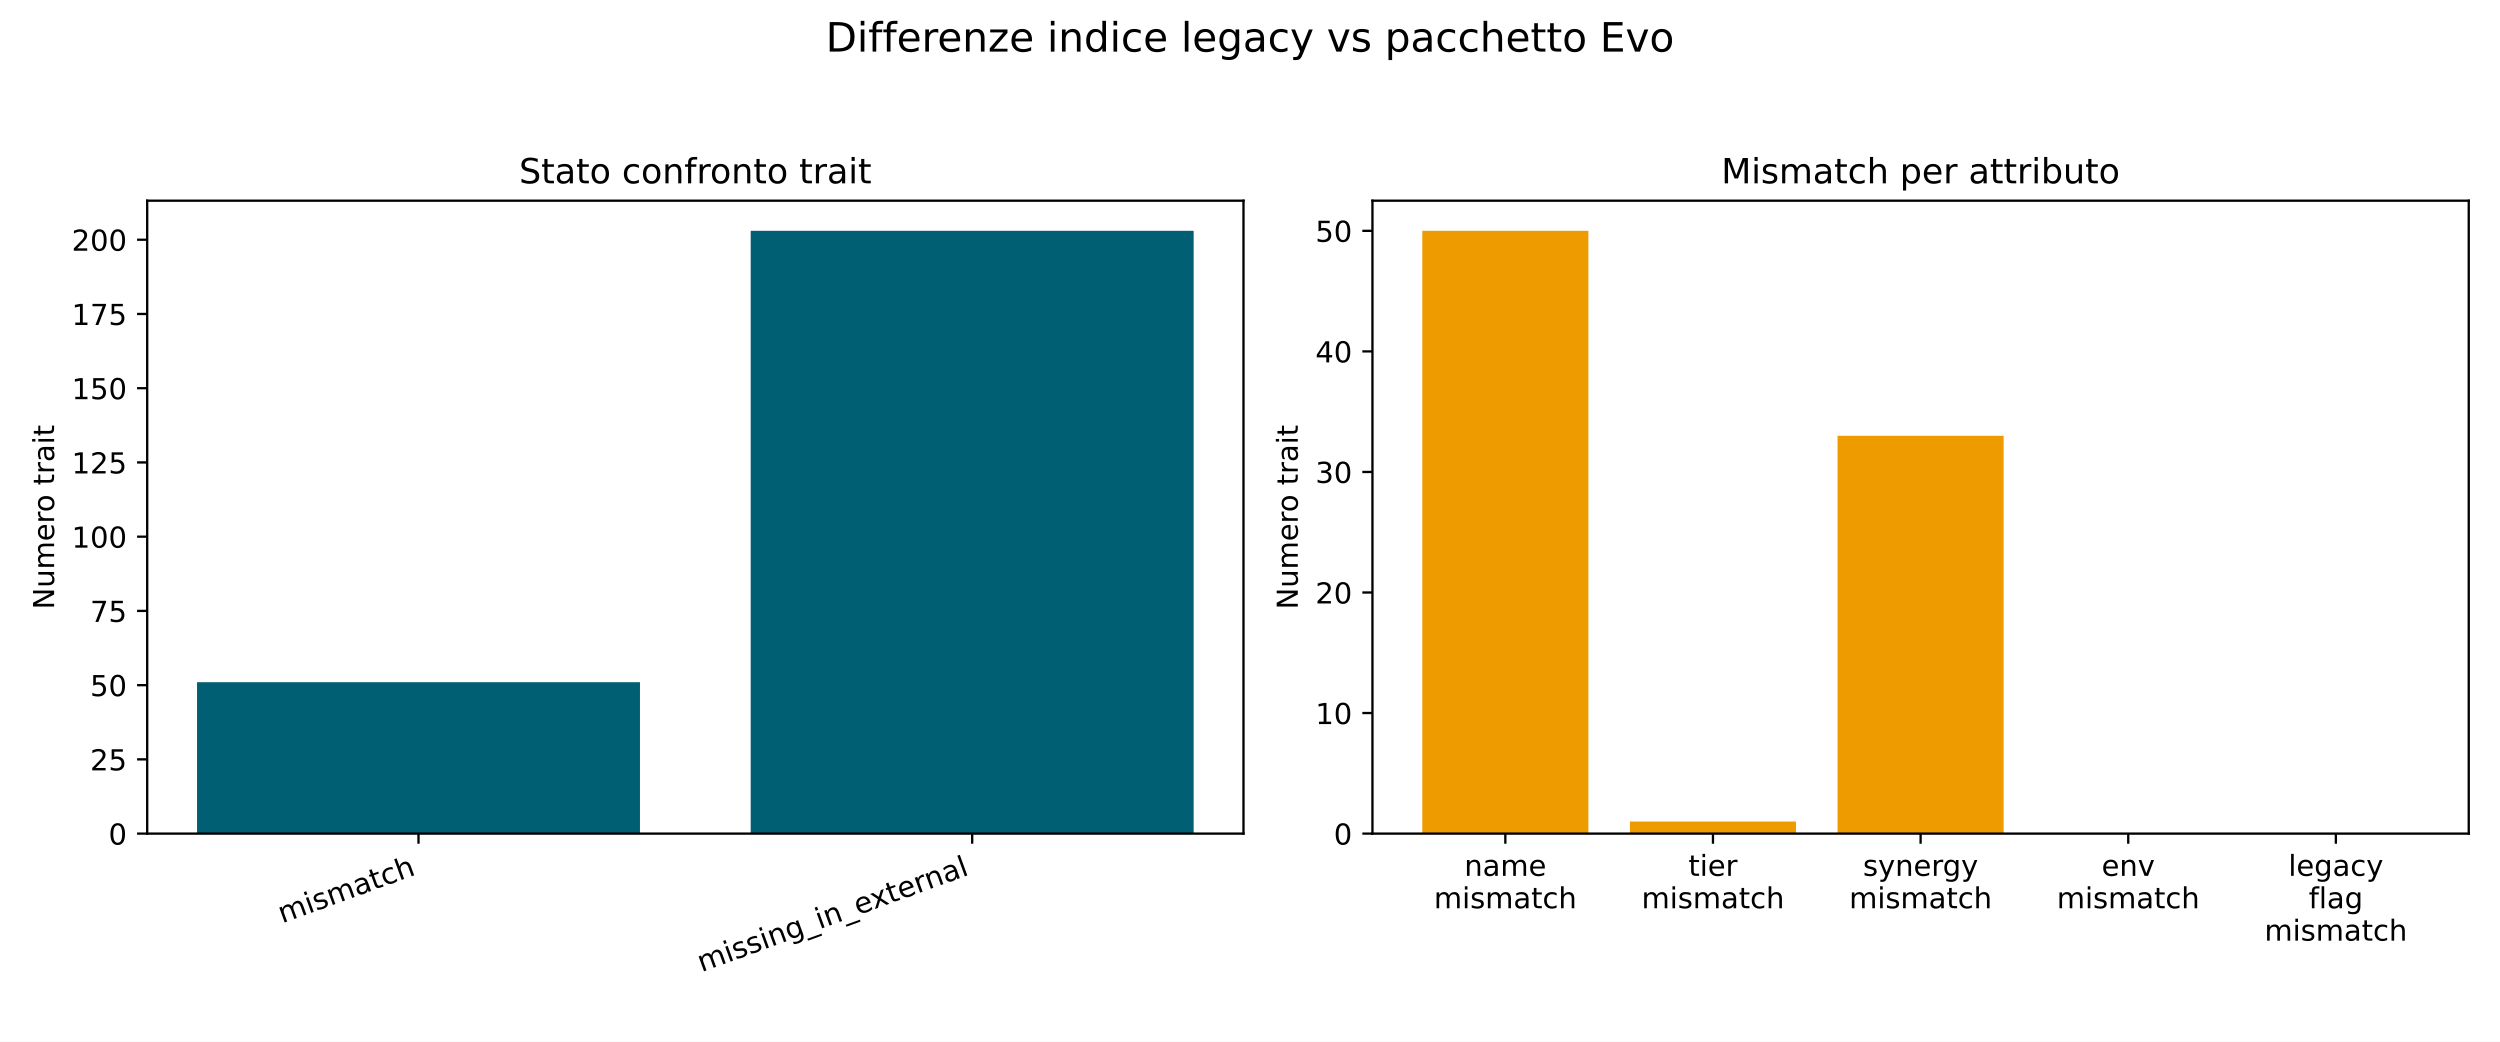
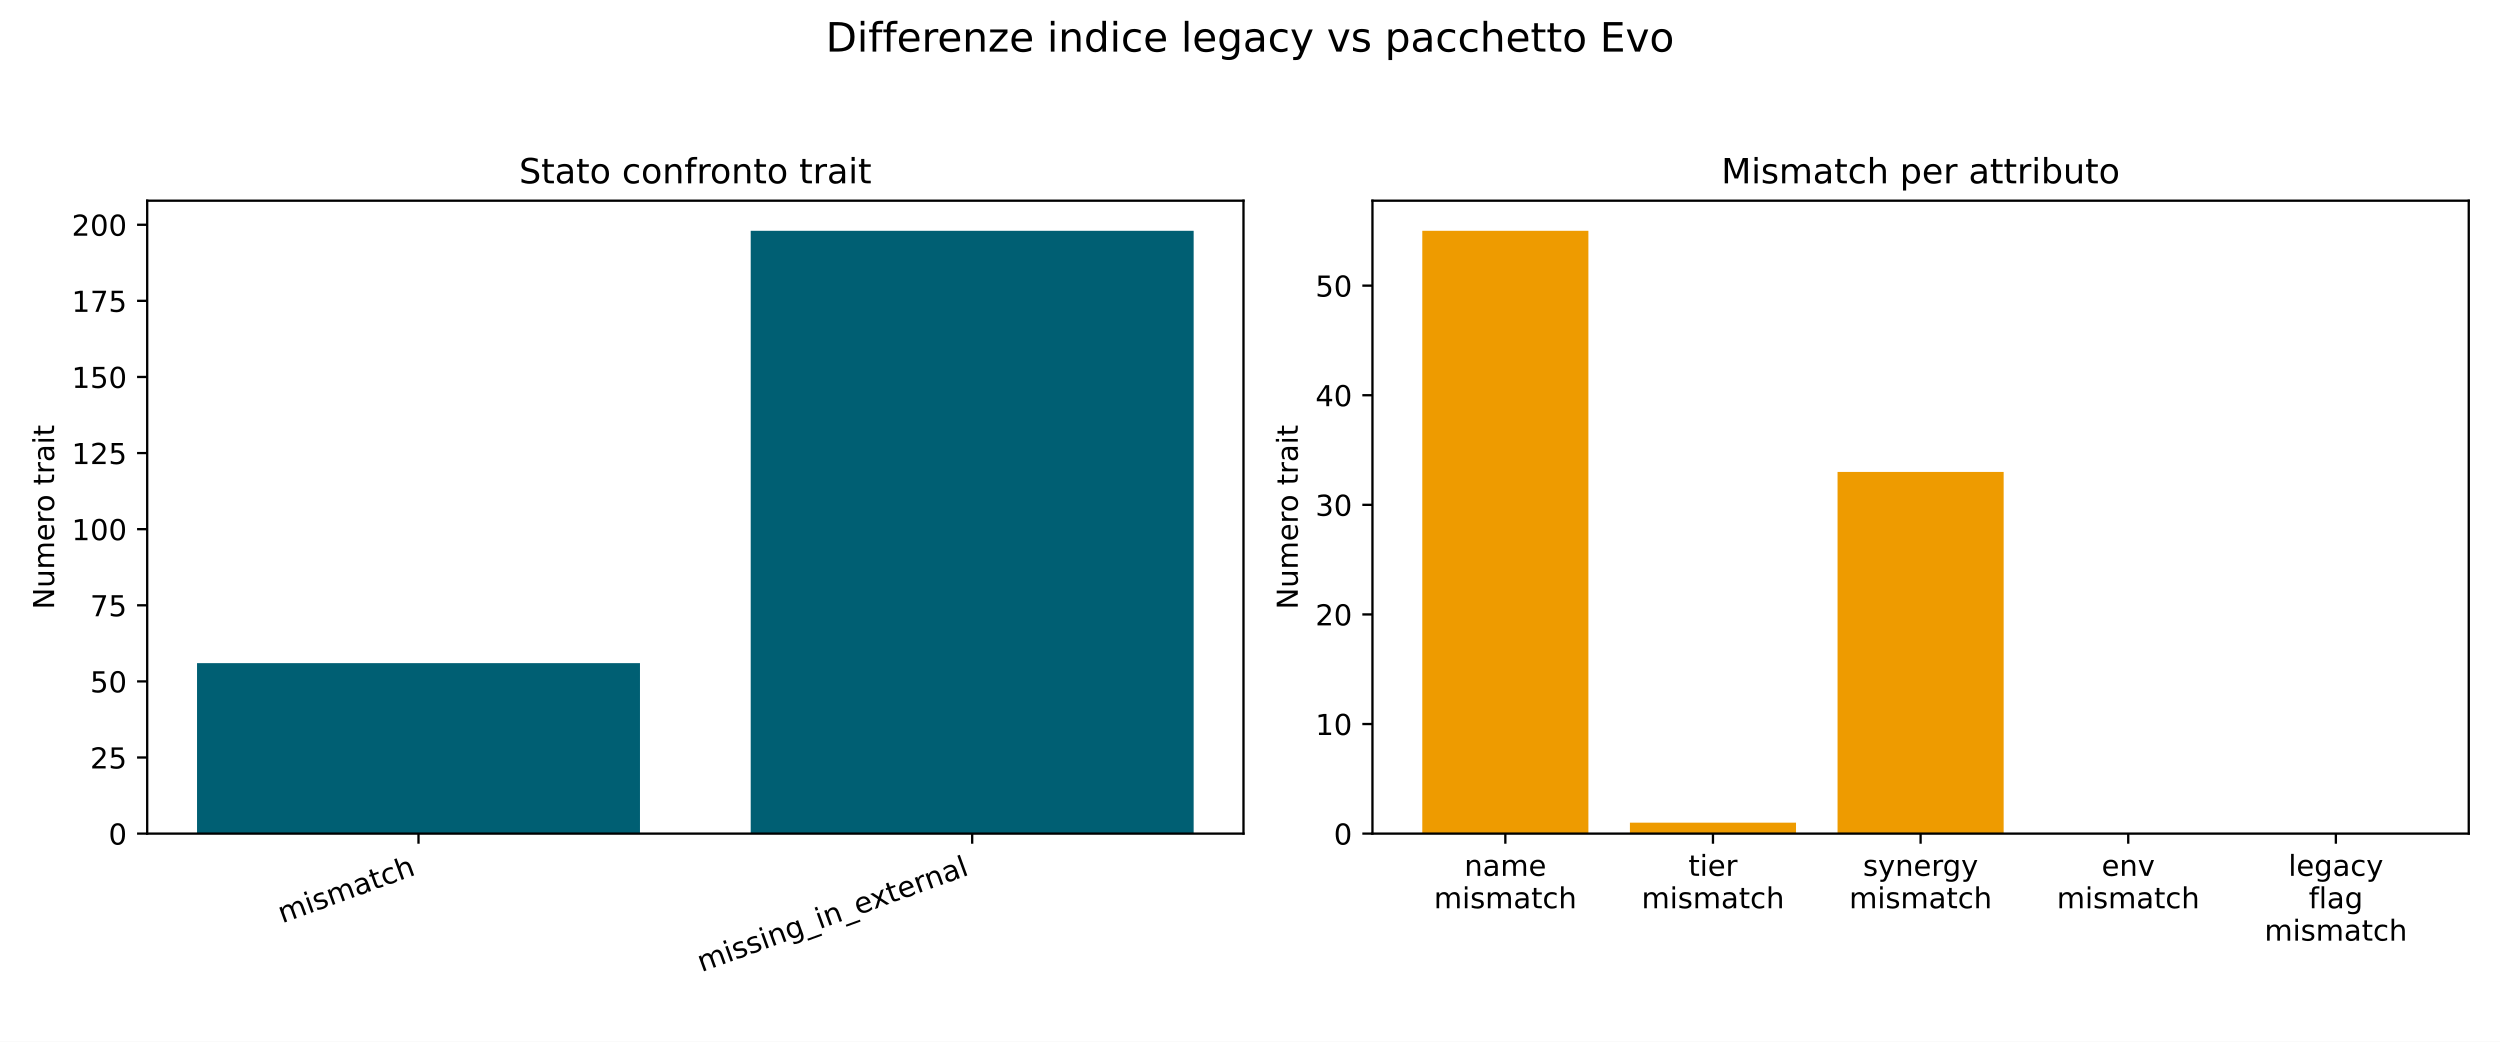
<svg xmlns="http://www.w3.org/2000/svg" xmlns:xlink="http://www.w3.org/1999/xlink" width="864pt" height="360pt" viewBox="0 0 864 360" version="1.1">
  <defs>
    <style type="text/css">*{stroke-linejoin: round; stroke-linecap: butt}</style>
  </defs>
  <g id="figure_1">
    <g id="patch_1">
      <path d="M 0 360  L 864 360  L 864 0  L 0 0  z " style="fill: #ffffff" />
    </g>
    <g id="axes_1">
      <g id="patch_2">
        <path d="M 50.87 288.096  L 429.75 288.096  L 429.75 69.36  L 50.87 69.36  z " style="fill: #ffffff" />
      </g>
      <g id="patch_3">
-         <path d="M 68.092 288.096  L 221.175 288.096  L 221.175 235.759  L 68.092 235.759  z " clip-path="url(#p32051607bc)" style="fill: #005f73" />
+         <path d="M 68.092 288.096  L 221.175 288.096  L 221.175 229.177  L 68.092 229.177  z " clip-path="url(#p7a84a5852a)" style="fill: #005f73" />
      </g>
      <g id="patch_4">
-         <path d="M 259.445 288.096  L 412.528 288.096  L 412.528 79.776  L 259.445 79.776  z " clip-path="url(#p32051607bc)" style="fill: #005f73" />
+         <path d="M 259.445 288.096  L 412.528 288.096  L 412.528 79.776  L 259.445 79.776  z " clip-path="url(#p7a84a5852a)" style="fill: #005f73" />
      </g>
      <g id="matplotlib.axis_1">
        <g id="xtick_1">
          <g id="line2d_1">
            <defs>
-               <path id="mfa29b2ce3c" d="M 0 0  L 0 3.5  " style="stroke: #000000; stroke-width: 0.8" />
+               <path id="m50d587bec3" d="M 0 0  L 0 3.5  " style="stroke: #000000; stroke-width: 0.8" />
            </defs>
            <g>
-               <use xlink:href="#mfa29b2ce3c" x="144.633" y="288.096" style="stroke: #000000; stroke-width: 0.8" />
+               <use xlink:href="#m50d587bec3" x="144.633" y="288.096" style="stroke: #000000; stroke-width: 0.8" />
            </g>
          </g>
          <g id="text_1">
            <g transform="translate(97.54517 319.1158) rotate(-20) scale(0.1 -0.1)">
              <defs>
                <path id="DejaVuSans-6d" d="M 3328 2828  Q 3544 3216 3844 3400  Q 4144 3584 4550 3584  Q 5097 3584 5394 3201  Q 5691 2819 5691 2113  L 5691 0  L 5113 0  L 5113 2094  Q 5113 2597 4934 2840  Q 4756 3084 4391 3084  Q 3944 3084 3684 2787  Q 3425 2491 3425 1978  L 3425 0  L 2847 0  L 2847 2094  Q 2847 2600 2669 2842  Q 2491 3084 2119 3084  Q 1678 3084 1418 2786  Q 1159 2488 1159 1978  L 1159 0  L 581 0  L 581 3500  L 1159 3500  L 1159 2956  Q 1356 3278 1631 3431  Q 1906 3584 2284 3584  Q 2666 3584 2933 3390  Q 3200 3197 3328 2828  z " transform="scale(0.015625)" />
                <path id="DejaVuSans-69" d="M 603 3500  L 1178 3500  L 1178 0  L 603 0  L 603 3500  z M 603 4863  L 1178 4863  L 1178 4134  L 603 4134  L 603 4863  z " transform="scale(0.015625)" />
                <path id="DejaVuSans-73" d="M 2834 3397  L 2834 2853  Q 2591 2978 2328 3040  Q 2066 3103 1784 3103  Q 1356 3103 1142 2972  Q 928 2841 928 2578  Q 928 2378 1081 2264  Q 1234 2150 1697 2047  L 1894 2003  Q 2506 1872 2764 1633  Q 3022 1394 3022 966  Q 3022 478 2636 193  Q 2250 -91 1575 -91  Q 1294 -91 989 -36  Q 684 19 347 128  L 347 722  Q 666 556 975 473  Q 1284 391 1588 391  Q 1994 391 2212 530  Q 2431 669 2431 922  Q 2431 1156 2273 1281  Q 2116 1406 1581 1522  L 1381 1569  Q 847 1681 609 1914  Q 372 2147 372 2553  Q 372 3047 722 3315  Q 1072 3584 1716 3584  Q 2034 3584 2315 3537  Q 2597 3491 2834 3397  z " transform="scale(0.015625)" />
                <path id="DejaVuSans-61" d="M 2194 1759  Q 1497 1759 1228 1600  Q 959 1441 959 1056  Q 959 750 1161 570  Q 1363 391 1709 391  Q 2188 391 2477 730  Q 2766 1069 2766 1631  L 2766 1759  L 2194 1759  z M 3341 1997  L 3341 0  L 2766 0  L 2766 531  Q 2569 213 2275 61  Q 1981 -91 1556 -91  Q 1019 -91 701 211  Q 384 513 384 1019  Q 384 1609 779 1909  Q 1175 2209 1959 2209  L 2766 2209  L 2766 2266  Q 2766 2663 2505 2880  Q 2244 3097 1772 3097  Q 1472 3097 1187 3025  Q 903 2953 641 2809  L 641 3341  Q 956 3463 1253 3523  Q 1550 3584 1831 3584  Q 2591 3584 2966 3190  Q 3341 2797 3341 1997  z " transform="scale(0.015625)" />
                <path id="DejaVuSans-74" d="M 1172 4494  L 1172 3500  L 2356 3500  L 2356 3053  L 1172 3053  L 1172 1153  Q 1172 725 1289 603  Q 1406 481 1766 481  L 2356 481  L 2356 0  L 1766 0  Q 1100 0 847 248  Q 594 497 594 1153  L 594 3053  L 172 3053  L 172 3500  L 594 3500  L 594 4494  L 1172 4494  z " transform="scale(0.015625)" />
                <path id="DejaVuSans-63" d="M 3122 3366  L 3122 2828  Q 2878 2963 2633 3030  Q 2388 3097 2138 3097  Q 1578 3097 1268 2742  Q 959 2388 959 1747  Q 959 1106 1268 751  Q 1578 397 2138 397  Q 2388 397 2633 464  Q 2878 531 3122 666  L 3122 134  Q 2881 22 2623 -34  Q 2366 -91 2075 -91  Q 1284 -91 818 406  Q 353 903 353 1747  Q 353 2603 823 3093  Q 1294 3584 2113 3584  Q 2378 3584 2631 3529  Q 2884 3475 3122 3366  z " transform="scale(0.015625)" />
                <path id="DejaVuSans-68" d="M 3513 2113  L 3513 0  L 2938 0  L 2938 2094  Q 2938 2591 2744 2837  Q 2550 3084 2163 3084  Q 1697 3084 1428 2787  Q 1159 2491 1159 1978  L 1159 0  L 581 0  L 581 4863  L 1159 4863  L 1159 2956  Q 1366 3272 1645 3428  Q 1925 3584 2291 3584  Q 2894 3584 3203 3211  Q 3513 2838 3513 2113  z " transform="scale(0.015625)" />
              </defs>
              <use xlink:href="#DejaVuSans-6d" />
              <use xlink:href="#DejaVuSans-69" transform="translate(97.41211 0)" />
              <use xlink:href="#DejaVuSans-73" transform="translate(125.1953 0)" />
              <use xlink:href="#DejaVuSans-6d" transform="translate(177.2949 0)" />
              <use xlink:href="#DejaVuSans-61" transform="translate(274.707 0)" />
              <use xlink:href="#DejaVuSans-74" transform="translate(335.9863 0)" />
              <use xlink:href="#DejaVuSans-63" transform="translate(375.1953 0)" />
              <use xlink:href="#DejaVuSans-68" transform="translate(430.1758 0)" />
            </g>
          </g>
        </g>
        <g id="xtick_2">
          <g id="line2d_2">
            <g>
-               <use xlink:href="#mfa29b2ce3c" x="335.987" y="288.096" style="stroke: #000000; stroke-width: 0.8" />
+               <use xlink:href="#m50d587bec3" x="335.987" y="288.096" style="stroke: #000000; stroke-width: 0.8" />
            </g>
          </g>
          <g id="text_2">
            <g transform="translate(242.4635 335.9822) rotate(-20) scale(0.1 -0.1)">
              <defs>
                <path id="DejaVuSans-6e" d="M 3513 2113  L 3513 0  L 2938 0  L 2938 2094  Q 2938 2591 2744 2837  Q 2550 3084 2163 3084  Q 1697 3084 1428 2787  Q 1159 2491 1159 1978  L 1159 0  L 581 0  L 581 3500  L 1159 3500  L 1159 2956  Q 1366 3272 1645 3428  Q 1925 3584 2291 3584  Q 2894 3584 3203 3211  Q 3513 2838 3513 2113  z " transform="scale(0.015625)" />
                <path id="DejaVuSans-67" d="M 2906 1791  Q 2906 2416 2648 2759  Q 2391 3103 1925 3103  Q 1463 3103 1205 2759  Q 947 2416 947 1791  Q 947 1169 1205 825  Q 1463 481 1925 481  Q 2391 481 2648 825  Q 2906 1169 2906 1791  z M 3481 434  Q 3481 -459 3084 -895  Q 2688 -1331 1869 -1331  Q 1566 -1331 1297 -1286  Q 1028 -1241 775 -1147  L 775 -588  Q 1028 -725 1275 -790  Q 1522 -856 1778 -856  Q 2344 -856 2625 -561  Q 2906 -266 2906 331  L 2906 616  Q 2728 306 2450 153  Q 2172 0 1784 0  Q 1141 0 747 490  Q 353 981 353 1791  Q 353 2603 747 3093  Q 1141 3584 1784 3584  Q 2172 3584 2450 3431  Q 2728 3278 2906 2969  L 2906 3500  L 3481 3500  L 3481 434  z " transform="scale(0.015625)" />
                <path id="DejaVuSans-5f" d="M 3263 -1063  L 3263 -1509  L -63 -1509  L -63 -1063  L 3263 -1063  z " transform="scale(0.015625)" />
                <path id="DejaVuSans-65" d="M 3597 1894  L 3597 1613  L 953 1613  Q 991 1019 1311 708  Q 1631 397 2203 397  Q 2534 397 2845 478  Q 3156 559 3463 722  L 3463 178  Q 3153 47 2828 -22  Q 2503 -91 2169 -91  Q 1331 -91 842 396  Q 353 884 353 1716  Q 353 2575 817 3079  Q 1281 3584 2069 3584  Q 2775 3584 3186 3129  Q 3597 2675 3597 1894  z M 3022 2063  Q 3016 2534 2758 2815  Q 2500 3097 2075 3097  Q 1594 3097 1305 2825  Q 1016 2553 972 2059  L 3022 2063  z " transform="scale(0.015625)" />
                <path id="DejaVuSans-78" d="M 3513 3500  L 2247 1797  L 3578 0  L 2900 0  L 1881 1375  L 863 0  L 184 0  L 1544 1831  L 300 3500  L 978 3500  L 1906 2253  L 2834 3500  L 3513 3500  z " transform="scale(0.015625)" />
                <path id="DejaVuSans-72" d="M 2631 2963  Q 2534 3019 2420 3045  Q 2306 3072 2169 3072  Q 1681 3072 1420 2755  Q 1159 2438 1159 1844  L 1159 0  L 581 0  L 581 3500  L 1159 3500  L 1159 2956  Q 1341 3275 1631 3429  Q 1922 3584 2338 3584  Q 2397 3584 2469 3576  Q 2541 3569 2628 3553  L 2631 2963  z " transform="scale(0.015625)" />
                <path id="DejaVuSans-6c" d="M 603 4863  L 1178 4863  L 1178 0  L 603 0  L 603 4863  z " transform="scale(0.015625)" />
              </defs>
              <use xlink:href="#DejaVuSans-6d" />
              <use xlink:href="#DejaVuSans-69" transform="translate(97.41211 0)" />
              <use xlink:href="#DejaVuSans-73" transform="translate(125.1953 0)" />
              <use xlink:href="#DejaVuSans-73" transform="translate(177.2949 0)" />
              <use xlink:href="#DejaVuSans-69" transform="translate(229.3945 0)" />
              <use xlink:href="#DejaVuSans-6e" transform="translate(257.1777 0)" />
              <use xlink:href="#DejaVuSans-67" transform="translate(320.5566 0)" />
              <use xlink:href="#DejaVuSans-5f" transform="translate(384.0332 0)" />
              <use xlink:href="#DejaVuSans-69" transform="translate(434.0332 0)" />
              <use xlink:href="#DejaVuSans-6e" transform="translate(461.8164 0)" />
              <use xlink:href="#DejaVuSans-5f" transform="translate(525.1953 0)" />
              <use xlink:href="#DejaVuSans-65" transform="translate(575.1953 0)" />
              <use xlink:href="#DejaVuSans-78" transform="translate(634.9688 0)" />
              <use xlink:href="#DejaVuSans-74" transform="translate(694.1484 0)" />
              <use xlink:href="#DejaVuSans-65" transform="translate(733.3574 0)" />
              <use xlink:href="#DejaVuSans-72" transform="translate(794.8809 0)" />
              <use xlink:href="#DejaVuSans-6e" transform="translate(834.2441 0)" />
              <use xlink:href="#DejaVuSans-61" transform="translate(897.623 0)" />
              <use xlink:href="#DejaVuSans-6c" transform="translate(958.9023 0)" />
            </g>
          </g>
        </g>
      </g>
      <g id="matplotlib.axis_2">
        <g id="ytick_1">
          <g id="line2d_3">
            <defs>
-               <path id="mbcb19d5927" d="M 0 0  L -3.5 0  " style="stroke: #000000; stroke-width: 0.8" />
+               <path id="m3024305335" d="M 0 0  L -3.5 0  " style="stroke: #000000; stroke-width: 0.8" />
            </defs>
            <g>
-               <use xlink:href="#mbcb19d5927" x="50.87" y="288.096" style="stroke: #000000; stroke-width: 0.8" />
+               <use xlink:href="#m3024305335" x="50.87" y="288.096" style="stroke: #000000; stroke-width: 0.8" />
            </g>
          </g>
          <g id="text_3">
            <g transform="translate(37.5075 291.8951) scale(0.1 -0.1)">
              <defs>
                <path id="DejaVuSans-30" d="M 2034 4250  Q 1547 4250 1301 3770  Q 1056 3291 1056 2328  Q 1056 1369 1301 889  Q 1547 409 2034 409  Q 2525 409 2770 889  Q 3016 1369 3016 2328  Q 3016 3291 2770 3770  Q 2525 4250 2034 4250  z M 2034 4750  Q 2819 4750 3233 4129  Q 3647 3509 3647 2328  Q 3647 1150 3233 529  Q 2819 -91 2034 -91  Q 1250 -91 836 529  Q 422 1150 422 2328  Q 422 3509 836 4129  Q 1250 4750 2034 4750  z " transform="scale(0.015625)" />
              </defs>
              <use xlink:href="#DejaVuSans-30" />
            </g>
          </g>
        </g>
        <g id="ytick_2">
          <g id="line2d_4">
            <g>
-               <use xlink:href="#mbcb19d5927" x="50.87" y="262.441" style="stroke: #000000; stroke-width: 0.8" />
+               <use xlink:href="#m3024305335" x="50.87" y="261.793" style="stroke: #000000; stroke-width: 0.8" />
            </g>
          </g>
          <g id="text_4">
-             <g transform="translate(31.145 266.2399) scale(0.1 -0.1)">
+             <g transform="translate(31.145 265.5921) scale(0.1 -0.1)">
              <defs>
                <path id="DejaVuSans-32" d="M 1228 531  L 3431 531  L 3431 0  L 469 0  L 469 531  Q 828 903 1448 1529  Q 2069 2156 2228 2338  Q 2531 2678 2651 2914  Q 2772 3150 2772 3378  Q 2772 3750 2511 3984  Q 2250 4219 1831 4219  Q 1534 4219 1204 4116  Q 875 4013 500 3803  L 500 4441  Q 881 4594 1212 4672  Q 1544 4750 1819 4750  Q 2544 4750 2975 4387  Q 3406 4025 3406 3419  Q 3406 3131 3298 2873  Q 3191 2616 2906 2266  Q 2828 2175 2409 1742  Q 1991 1309 1228 531  z " transform="scale(0.015625)" />
                <path id="DejaVuSans-35" d="M 691 4666  L 3169 4666  L 3169 4134  L 1269 4134  L 1269 2991  Q 1406 3038 1543 3061  Q 1681 3084 1819 3084  Q 2600 3084 3056 2656  Q 3513 2228 3513 1497  Q 3513 744 3044 326  Q 2575 -91 1722 -91  Q 1428 -91 1123 -41  Q 819 9 494 109  L 494 744  Q 775 591 1075 516  Q 1375 441 1709 441  Q 2250 441 2565 725  Q 2881 1009 2881 1497  Q 2881 1984 2565 2268  Q 2250 2553 1709 2553  Q 1456 2553 1204 2497  Q 953 2441 691 2322  L 691 4666  z " transform="scale(0.015625)" />
              </defs>
              <use xlink:href="#DejaVuSans-32" />
              <use xlink:href="#DejaVuSans-35" transform="translate(63.62305 0)" />
            </g>
          </g>
        </g>
        <g id="ytick_3">
          <g id="line2d_5">
            <g>
-               <use xlink:href="#mbcb19d5927" x="50.87" y="236.786" style="stroke: #000000; stroke-width: 0.8" />
+               <use xlink:href="#m3024305335" x="50.87" y="235.49" style="stroke: #000000; stroke-width: 0.8" />
            </g>
          </g>
          <g id="text_5">
-             <g transform="translate(31.145 240.5848) scale(0.1 -0.1)">
+             <g transform="translate(31.145 239.2891) scale(0.1 -0.1)">
              <use xlink:href="#DejaVuSans-35" />
              <use xlink:href="#DejaVuSans-30" transform="translate(63.62305 0)" />
            </g>
          </g>
        </g>
        <g id="ytick_4">
          <g id="line2d_6">
            <g>
-               <use xlink:href="#mbcb19d5927" x="50.87" y="211.13" style="stroke: #000000; stroke-width: 0.8" />
+               <use xlink:href="#m3024305335" x="50.87" y="209.187" style="stroke: #000000; stroke-width: 0.8" />
            </g>
          </g>
          <g id="text_6">
-             <g transform="translate(31.145 214.9296) scale(0.1 -0.1)">
+             <g transform="translate(31.145 212.9861) scale(0.1 -0.1)">
              <defs>
                <path id="DejaVuSans-37" d="M 525 4666  L 3525 4666  L 3525 4397  L 1831 0  L 1172 0  L 2766 4134  L 525 4134  L 525 4666  z " transform="scale(0.015625)" />
              </defs>
              <use xlink:href="#DejaVuSans-37" />
              <use xlink:href="#DejaVuSans-35" transform="translate(63.62305 0)" />
            </g>
          </g>
        </g>
        <g id="ytick_5">
          <g id="line2d_7">
            <g>
-               <use xlink:href="#mbcb19d5927" x="50.87" y="185.475" style="stroke: #000000; stroke-width: 0.8" />
+               <use xlink:href="#m3024305335" x="50.87" y="182.884" style="stroke: #000000; stroke-width: 0.8" />
            </g>
          </g>
          <g id="text_7">
-             <g transform="translate(24.7825 189.2745) scale(0.1 -0.1)">
+             <g transform="translate(24.7825 186.683) scale(0.1 -0.1)">
              <defs>
                <path id="DejaVuSans-31" d="M 794 531  L 1825 531  L 1825 4091  L 703 3866  L 703 4441  L 1819 4666  L 2450 4666  L 2450 531  L 3481 531  L 3481 0  L 794 0  L 794 531  z " transform="scale(0.015625)" />
              </defs>
              <use xlink:href="#DejaVuSans-31" />
              <use xlink:href="#DejaVuSans-30" transform="translate(63.62305 0)" />
              <use xlink:href="#DejaVuSans-30" transform="translate(127.2461 0)" />
            </g>
          </g>
        </g>
        <g id="ytick_6">
          <g id="line2d_8">
            <g>
-               <use xlink:href="#mbcb19d5927" x="50.87" y="159.82" style="stroke: #000000; stroke-width: 0.8" />
+               <use xlink:href="#m3024305335" x="50.87" y="156.581" style="stroke: #000000; stroke-width: 0.8" />
            </g>
          </g>
          <g id="text_8">
-             <g transform="translate(24.7825 163.6193) scale(0.1 -0.1)">
+             <g transform="translate(24.7825 160.38) scale(0.1 -0.1)">
              <use xlink:href="#DejaVuSans-31" />
              <use xlink:href="#DejaVuSans-32" transform="translate(63.62305 0)" />
              <use xlink:href="#DejaVuSans-35" transform="translate(127.2461 0)" />
            </g>
          </g>
        </g>
        <g id="ytick_7">
          <g id="line2d_9">
            <g>
-               <use xlink:href="#mbcb19d5927" x="50.87" y="134.165" style="stroke: #000000; stroke-width: 0.8" />
+               <use xlink:href="#m3024305335" x="50.87" y="130.278" style="stroke: #000000; stroke-width: 0.8" />
            </g>
          </g>
          <g id="text_9">
-             <g transform="translate(24.7825 137.9642) scale(0.1 -0.1)">
+             <g transform="translate(24.7825 134.077) scale(0.1 -0.1)">
              <use xlink:href="#DejaVuSans-31" />
              <use xlink:href="#DejaVuSans-35" transform="translate(63.62305 0)" />
              <use xlink:href="#DejaVuSans-30" transform="translate(127.2461 0)" />
            </g>
          </g>
        </g>
        <g id="ytick_8">
          <g id="line2d_10">
            <g>
-               <use xlink:href="#mbcb19d5927" x="50.87" y="108.51" style="stroke: #000000; stroke-width: 0.8" />
+               <use xlink:href="#m3024305335" x="50.87" y="103.975" style="stroke: #000000; stroke-width: 0.8" />
            </g>
          </g>
          <g id="text_10">
-             <g transform="translate(24.7825 112.309) scale(0.1 -0.1)">
+             <g transform="translate(24.7825 107.774) scale(0.1 -0.1)">
              <use xlink:href="#DejaVuSans-31" />
              <use xlink:href="#DejaVuSans-37" transform="translate(63.62305 0)" />
              <use xlink:href="#DejaVuSans-35" transform="translate(127.2461 0)" />
            </g>
          </g>
        </g>
        <g id="ytick_9">
          <g id="line2d_11">
            <g>
-               <use xlink:href="#mbcb19d5927" x="50.87" y="82.855" style="stroke: #000000; stroke-width: 0.8" />
+               <use xlink:href="#m3024305335" x="50.87" y="77.672" style="stroke: #000000; stroke-width: 0.8" />
            </g>
          </g>
          <g id="text_11">
-             <g transform="translate(24.7825 86.65383) scale(0.1 -0.1)">
+             <g transform="translate(24.7825 81.47097) scale(0.1 -0.1)">
              <use xlink:href="#DejaVuSans-32" />
              <use xlink:href="#DejaVuSans-30" transform="translate(63.62305 0)" />
              <use xlink:href="#DejaVuSans-30" transform="translate(127.2461 0)" />
            </g>
          </g>
        </g>
        <g id="text_12">
          <g transform="translate(18.70281 210.6045) rotate(-90) scale(0.1 -0.1)">
            <defs>
              <path id="DejaVuSans-4e" d="M 628 4666  L 1478 4666  L 3547 763  L 3547 4666  L 4159 4666  L 4159 0  L 3309 0  L 1241 3903  L 1241 0  L 628 0  L 628 4666  z " transform="scale(0.015625)" />
              <path id="DejaVuSans-75" d="M 544 1381  L 544 3500  L 1119 3500  L 1119 1403  Q 1119 906 1312 657  Q 1506 409 1894 409  Q 2359 409 2629 706  Q 2900 1003 2900 1516  L 2900 3500  L 3475 3500  L 3475 0  L 2900 0  L 2900 538  Q 2691 219 2414 64  Q 2138 -91 1772 -91  Q 1169 -91 856 284  Q 544 659 544 1381  z M 1991 3584  L 1991 3584  z " transform="scale(0.015625)" />
              <path id="DejaVuSans-6f" d="M 1959 3097  Q 1497 3097 1228 2736  Q 959 2375 959 1747  Q 959 1119 1226 758  Q 1494 397 1959 397  Q 2419 397 2687 759  Q 2956 1122 2956 1747  Q 2956 2369 2687 2733  Q 2419 3097 1959 3097  z M 1959 3584  Q 2709 3584 3137 3096  Q 3566 2609 3566 1747  Q 3566 888 3137 398  Q 2709 -91 1959 -91  Q 1206 -91 779 398  Q 353 888 353 1747  Q 353 2609 779 3096  Q 1206 3584 1959 3584  z " transform="scale(0.015625)" />
              <path id="DejaVuSans-20" transform="scale(0.015625)" />
            </defs>
            <use xlink:href="#DejaVuSans-4e" />
            <use xlink:href="#DejaVuSans-75" transform="translate(74.80469 0)" />
            <use xlink:href="#DejaVuSans-6d" transform="translate(138.1836 0)" />
            <use xlink:href="#DejaVuSans-65" transform="translate(235.5957 0)" />
            <use xlink:href="#DejaVuSans-72" transform="translate(297.1191 0)" />
            <use xlink:href="#DejaVuSans-6f" transform="translate(335.9824 0)" />
            <use xlink:href="#DejaVuSans-20" transform="translate(397.1641 0)" />
            <use xlink:href="#DejaVuSans-74" transform="translate(428.9512 0)" />
            <use xlink:href="#DejaVuSans-72" transform="translate(468.1602 0)" />
            <use xlink:href="#DejaVuSans-61" transform="translate(509.2734 0)" />
            <use xlink:href="#DejaVuSans-69" transform="translate(570.5527 0)" />
            <use xlink:href="#DejaVuSans-74" transform="translate(598.3359 0)" />
          </g>
        </g>
      </g>
      <g id="patch_5">
        <path d="M 50.87 288.096  L 50.87 69.36  " style="fill: none; stroke: #000000; stroke-width: 0.8; stroke-linejoin: miter; stroke-linecap: square" />
      </g>
      <g id="patch_6">
        <path d="M 429.75 288.096  L 429.75 69.36  " style="fill: none; stroke: #000000; stroke-width: 0.8; stroke-linejoin: miter; stroke-linecap: square" />
      </g>
      <g id="patch_7">
        <path d="M 50.87 288.096  L 429.75 288.096  " style="fill: none; stroke: #000000; stroke-width: 0.8; stroke-linejoin: miter; stroke-linecap: square" />
      </g>
      <g id="patch_8">
        <path d="M 50.87 69.36  L 429.75 69.36  " style="fill: none; stroke: #000000; stroke-width: 0.8; stroke-linejoin: miter; stroke-linecap: square" />
      </g>
      <g id="text_13">
        <g transform="translate(179.4062 63.36) scale(0.12 -0.12)">
          <defs>
            <path id="DejaVuSans-53" d="M 3425 4513  L 3425 3897  Q 3066 4069 2747 4153  Q 2428 4238 2131 4238  Q 1616 4238 1336 4038  Q 1056 3838 1056 3469  Q 1056 3159 1242 3001  Q 1428 2844 1947 2747  L 2328 2669  Q 3034 2534 3370 2195  Q 3706 1856 3706 1288  Q 3706 609 3251 259  Q 2797 -91 1919 -91  Q 1588 -91 1214 -16  Q 841 59 441 206  L 441 856  Q 825 641 1194 531  Q 1563 422 1919 422  Q 2459 422 2753 634  Q 3047 847 3047 1241  Q 3047 1584 2836 1778  Q 2625 1972 2144 2069  L 1759 2144  Q 1053 2284 737 2584  Q 422 2884 422 3419  Q 422 4038 858 4394  Q 1294 4750 2059 4750  Q 2388 4750 2728 4690  Q 3069 4631 3425 4513  z " transform="scale(0.015625)" />
            <path id="DejaVuSans-66" d="M 2375 4863  L 2375 4384  L 1825 4384  Q 1516 4384 1395 4259  Q 1275 4134 1275 3809  L 1275 3500  L 2222 3500  L 2222 3053  L 1275 3053  L 1275 0  L 697 0  L 697 3053  L 147 3053  L 147 3500  L 697 3500  L 697 3744  Q 697 4328 969 4595  Q 1241 4863 1831 4863  L 2375 4863  z " transform="scale(0.015625)" />
          </defs>
          <use xlink:href="#DejaVuSans-53" />
          <use xlink:href="#DejaVuSans-74" transform="translate(63.47656 0)" />
          <use xlink:href="#DejaVuSans-61" transform="translate(102.6855 0)" />
          <use xlink:href="#DejaVuSans-74" transform="translate(163.9648 0)" />
          <use xlink:href="#DejaVuSans-6f" transform="translate(203.1738 0)" />
          <use xlink:href="#DejaVuSans-20" transform="translate(264.3555 0)" />
          <use xlink:href="#DejaVuSans-63" transform="translate(296.1426 0)" />
          <use xlink:href="#DejaVuSans-6f" transform="translate(351.123 0)" />
          <use xlink:href="#DejaVuSans-6e" transform="translate(412.3047 0)" />
          <use xlink:href="#DejaVuSans-66" transform="translate(475.6836 0)" />
          <use xlink:href="#DejaVuSans-72" transform="translate(510.8887 0)" />
          <use xlink:href="#DejaVuSans-6f" transform="translate(549.752 0)" />
          <use xlink:href="#DejaVuSans-6e" transform="translate(610.9336 0)" />
          <use xlink:href="#DejaVuSans-74" transform="translate(674.3125 0)" />
          <use xlink:href="#DejaVuSans-6f" transform="translate(713.5215 0)" />
          <use xlink:href="#DejaVuSans-20" transform="translate(774.7031 0)" />
          <use xlink:href="#DejaVuSans-74" transform="translate(806.4902 0)" />
          <use xlink:href="#DejaVuSans-72" transform="translate(845.6992 0)" />
          <use xlink:href="#DejaVuSans-61" transform="translate(886.8125 0)" />
          <use xlink:href="#DejaVuSans-69" transform="translate(948.0918 0)" />
          <use xlink:href="#DejaVuSans-74" transform="translate(975.875 0)" />
        </g>
      </g>
    </g>
    <g id="axes_2">
      <g id="patch_9">
        <path d="M 474.32 288.096  L 853.2 288.096  L 853.2 69.36  L 474.32 69.36  z " style="fill: #ffffff" />
      </g>
      <g id="patch_10">
-         <path d="M 491.542 288.096  L 548.948 288.096  L 548.948 79.776  L 491.542 79.776  z " clip-path="url(#p52d9095fa6)" style="fill: #ee9b00" />
+         <path d="M 491.542 288.096  L 548.948 288.096  L 548.948 79.776  L 491.542 79.776  z " clip-path="url(#p41c2119011)" style="fill: #ee9b00" />
      </g>
      <g id="patch_11">
-         <path d="M 563.299 288.096  L 620.705 288.096  L 620.705 283.929  L 563.299 283.929  z " clip-path="url(#p52d9095fa6)" style="fill: #ee9b00" />
+         <path d="M 563.299 288.096  L 620.705 288.096  L 620.705 284.308  L 563.299 284.308  z " clip-path="url(#p41c2119011)" style="fill: #ee9b00" />
      </g>
      <g id="patch_12">
-         <path d="M 635.057 288.096  L 692.463 288.096  L 692.463 150.605  L 635.057 150.605  z " clip-path="url(#p52d9095fa6)" style="fill: #ee9b00" />
+         <path d="M 635.057 288.096  L 692.463 288.096  L 692.463 163.104  L 635.057 163.104  z " clip-path="url(#p41c2119011)" style="fill: #ee9b00" />
      </g>
      <g id="patch_13">
-         <path d="M 706.815 288.096  L 764.221 288.096  L 764.221 288.096  L 706.815 288.096  z " clip-path="url(#p52d9095fa6)" style="fill: #ee9b00" />
+         <path d="M 706.815 288.096  L 764.221 288.096  L 764.221 288.096  L 706.815 288.096  z " clip-path="url(#p41c2119011)" style="fill: #ee9b00" />
      </g>
      <g id="patch_14">
-         <path d="M 778.572 288.096  L 835.978 288.096  L 835.978 288.096  L 778.572 288.096  z " clip-path="url(#p52d9095fa6)" style="fill: #ee9b00" />
+         <path d="M 778.572 288.096  L 835.978 288.096  L 835.978 288.096  L 778.572 288.096  z " clip-path="url(#p41c2119011)" style="fill: #ee9b00" />
      </g>
      <g id="matplotlib.axis_3">
        <g id="xtick_3">
          <g id="line2d_12">
            <g>
-               <use xlink:href="#mfa29b2ce3c" x="520.245" y="288.096" style="stroke: #000000; stroke-width: 0.8" />
+               <use xlink:href="#m50d587bec3" x="520.245" y="288.096" style="stroke: #000000; stroke-width: 0.8" />
            </g>
          </g>
          <g id="text_14">
            <g transform="translate(506.0652 302.6943) scale(0.1 -0.1)">
              <use xlink:href="#DejaVuSans-6e" />
              <use xlink:href="#DejaVuSans-61" transform="translate(63.37891 0)" />
              <use xlink:href="#DejaVuSans-6d" transform="translate(124.6582 0)" />
              <use xlink:href="#DejaVuSans-65" transform="translate(222.0703 0)" />
            </g>
            <g transform="translate(495.5683 313.8921) scale(0.1 -0.1)">
              <use xlink:href="#DejaVuSans-6d" />
              <use xlink:href="#DejaVuSans-69" transform="translate(97.41211 0)" />
              <use xlink:href="#DejaVuSans-73" transform="translate(125.1953 0)" />
              <use xlink:href="#DejaVuSans-6d" transform="translate(177.2949 0)" />
              <use xlink:href="#DejaVuSans-61" transform="translate(274.707 0)" />
              <use xlink:href="#DejaVuSans-74" transform="translate(335.9863 0)" />
              <use xlink:href="#DejaVuSans-63" transform="translate(375.1953 0)" />
              <use xlink:href="#DejaVuSans-68" transform="translate(430.1758 0)" />
            </g>
          </g>
        </g>
        <g id="xtick_4">
          <g id="line2d_13">
            <g>
-               <use xlink:href="#mfa29b2ce3c" x="592.002" y="288.096" style="stroke: #000000; stroke-width: 0.8" />
+               <use xlink:href="#m50d587bec3" x="592.002" y="288.096" style="stroke: #000000; stroke-width: 0.8" />
            </g>
          </g>
          <g id="text_15">
            <g transform="translate(583.5212 302.6943) scale(0.1 -0.1)">
              <use xlink:href="#DejaVuSans-74" />
              <use xlink:href="#DejaVuSans-69" transform="translate(39.20898 0)" />
              <use xlink:href="#DejaVuSans-65" transform="translate(66.99219 0)" />
              <use xlink:href="#DejaVuSans-72" transform="translate(128.5156 0)" />
            </g>
            <g transform="translate(567.3259 313.8921) scale(0.1 -0.1)">
              <use xlink:href="#DejaVuSans-6d" />
              <use xlink:href="#DejaVuSans-69" transform="translate(97.41211 0)" />
              <use xlink:href="#DejaVuSans-73" transform="translate(125.1953 0)" />
              <use xlink:href="#DejaVuSans-6d" transform="translate(177.2949 0)" />
              <use xlink:href="#DejaVuSans-61" transform="translate(274.707 0)" />
              <use xlink:href="#DejaVuSans-74" transform="translate(335.9863 0)" />
              <use xlink:href="#DejaVuSans-63" transform="translate(375.1953 0)" />
              <use xlink:href="#DejaVuSans-68" transform="translate(430.1758 0)" />
            </g>
          </g>
        </g>
        <g id="xtick_5">
          <g id="line2d_14">
            <g>
-               <use xlink:href="#mfa29b2ce3c" x="663.76" y="288.096" style="stroke: #000000; stroke-width: 0.8" />
+               <use xlink:href="#m50d587bec3" x="663.76" y="288.096" style="stroke: #000000; stroke-width: 0.8" />
            </g>
          </g>
          <g id="text_16">
            <g transform="translate(643.8491 302.6943) scale(0.1 -0.1)">
              <defs>
                <path id="DejaVuSans-79" d="M 2059 -325  Q 1816 -950 1584 -1140  Q 1353 -1331 966 -1331  L 506 -1331  L 506 -850  L 844 -850  Q 1081 -850 1212 -737  Q 1344 -625 1503 -206  L 1606 56  L 191 3500  L 800 3500  L 1894 763  L 2988 3500  L 3597 3500  L 2059 -325  z " transform="scale(0.015625)" />
              </defs>
              <use xlink:href="#DejaVuSans-73" />
              <use xlink:href="#DejaVuSans-79" transform="translate(52.09961 0)" />
              <use xlink:href="#DejaVuSans-6e" transform="translate(111.2793 0)" />
              <use xlink:href="#DejaVuSans-65" transform="translate(174.6582 0)" />
              <use xlink:href="#DejaVuSans-72" transform="translate(236.1816 0)" />
              <use xlink:href="#DejaVuSans-67" transform="translate(275.5449 0)" />
              <use xlink:href="#DejaVuSans-79" transform="translate(339.0215 0)" />
            </g>
            <g transform="translate(639.0834 313.8921) scale(0.1 -0.1)">
              <use xlink:href="#DejaVuSans-6d" />
              <use xlink:href="#DejaVuSans-69" transform="translate(97.41211 0)" />
              <use xlink:href="#DejaVuSans-73" transform="translate(125.1953 0)" />
              <use xlink:href="#DejaVuSans-6d" transform="translate(177.2949 0)" />
              <use xlink:href="#DejaVuSans-61" transform="translate(274.707 0)" />
              <use xlink:href="#DejaVuSans-74" transform="translate(335.9863 0)" />
              <use xlink:href="#DejaVuSans-63" transform="translate(375.1953 0)" />
              <use xlink:href="#DejaVuSans-68" transform="translate(430.1758 0)" />
            </g>
          </g>
        </g>
        <g id="xtick_6">
          <g id="line2d_15">
            <g>
-               <use xlink:href="#mfa29b2ce3c" x="735.518" y="288.096" style="stroke: #000000; stroke-width: 0.8" />
+               <use xlink:href="#m50d587bec3" x="735.518" y="288.096" style="stroke: #000000; stroke-width: 0.8" />
            </g>
          </g>
          <g id="text_17">
            <g transform="translate(726.3129 302.6943) scale(0.1 -0.1)">
              <defs>
                <path id="DejaVuSans-76" d="M 191 3500  L 800 3500  L 1894 563  L 2988 3500  L 3597 3500  L 2284 0  L 1503 0  L 191 3500  z " transform="scale(0.015625)" />
              </defs>
              <use xlink:href="#DejaVuSans-65" />
              <use xlink:href="#DejaVuSans-6e" transform="translate(61.52344 0)" />
              <use xlink:href="#DejaVuSans-76" transform="translate(124.9023 0)" />
            </g>
            <g transform="translate(710.841 313.8921) scale(0.1 -0.1)">
              <use xlink:href="#DejaVuSans-6d" />
              <use xlink:href="#DejaVuSans-69" transform="translate(97.41211 0)" />
              <use xlink:href="#DejaVuSans-73" transform="translate(125.1953 0)" />
              <use xlink:href="#DejaVuSans-6d" transform="translate(177.2949 0)" />
              <use xlink:href="#DejaVuSans-61" transform="translate(274.707 0)" />
              <use xlink:href="#DejaVuSans-74" transform="translate(335.9863 0)" />
              <use xlink:href="#DejaVuSans-63" transform="translate(375.1953 0)" />
              <use xlink:href="#DejaVuSans-68" transform="translate(430.1758 0)" />
            </g>
          </g>
        </g>
        <g id="xtick_7">
          <g id="line2d_16">
            <g>
-               <use xlink:href="#mfa29b2ce3c" x="807.275" y="288.096" style="stroke: #000000; stroke-width: 0.8" />
+               <use xlink:href="#m50d587bec3" x="807.275" y="288.096" style="stroke: #000000; stroke-width: 0.8" />
            </g>
          </g>
          <g id="text_18">
            <g transform="translate(790.8627 302.6943) scale(0.1 -0.1)">
              <use xlink:href="#DejaVuSans-6c" />
              <use xlink:href="#DejaVuSans-65" transform="translate(27.7832 0)" />
              <use xlink:href="#DejaVuSans-67" transform="translate(89.30664 0)" />
              <use xlink:href="#DejaVuSans-61" transform="translate(152.7832 0)" />
              <use xlink:href="#DejaVuSans-63" transform="translate(214.0625 0)" />
              <use xlink:href="#DejaVuSans-79" transform="translate(269.043 0)" />
            </g>
            <g transform="translate(797.8877 313.8921) scale(0.1 -0.1)">
              <use xlink:href="#DejaVuSans-66" />
              <use xlink:href="#DejaVuSans-6c" transform="translate(35.20508 0)" />
              <use xlink:href="#DejaVuSans-61" transform="translate(62.98828 0)" />
              <use xlink:href="#DejaVuSans-67" transform="translate(124.2676 0)" />
            </g>
            <g transform="translate(782.5986 325.0899) scale(0.1 -0.1)">
              <use xlink:href="#DejaVuSans-6d" />
              <use xlink:href="#DejaVuSans-69" transform="translate(97.41211 0)" />
              <use xlink:href="#DejaVuSans-73" transform="translate(125.1953 0)" />
              <use xlink:href="#DejaVuSans-6d" transform="translate(177.2949 0)" />
              <use xlink:href="#DejaVuSans-61" transform="translate(274.707 0)" />
              <use xlink:href="#DejaVuSans-74" transform="translate(335.9863 0)" />
              <use xlink:href="#DejaVuSans-63" transform="translate(375.1953 0)" />
              <use xlink:href="#DejaVuSans-68" transform="translate(430.1758 0)" />
            </g>
          </g>
        </g>
      </g>
      <g id="matplotlib.axis_4">
        <g id="ytick_10">
          <g id="line2d_17">
            <g>
-               <use xlink:href="#mbcb19d5927" x="474.32" y="288.096" style="stroke: #000000; stroke-width: 0.8" />
+               <use xlink:href="#m3024305335" x="474.32" y="288.096" style="stroke: #000000; stroke-width: 0.8" />
            </g>
          </g>
          <g id="text_19">
            <g transform="translate(460.9575 291.8951) scale(0.1 -0.1)">
              <use xlink:href="#DejaVuSans-30" />
            </g>
          </g>
        </g>
        <g id="ytick_11">
          <g id="line2d_18">
            <g>
-               <use xlink:href="#mbcb19d5927" x="474.32" y="246.432" style="stroke: #000000; stroke-width: 0.8" />
+               <use xlink:href="#m3024305335" x="474.32" y="250.22" style="stroke: #000000; stroke-width: 0.8" />
            </g>
          </g>
          <g id="text_20">
-             <g transform="translate(454.595 250.2311) scale(0.1 -0.1)">
+             <g transform="translate(454.595 254.0188) scale(0.1 -0.1)">
              <use xlink:href="#DejaVuSans-31" />
              <use xlink:href="#DejaVuSans-30" transform="translate(63.62305 0)" />
            </g>
          </g>
        </g>
        <g id="ytick_12">
          <g id="line2d_19">
            <g>
-               <use xlink:href="#mbcb19d5927" x="474.32" y="204.768" style="stroke: #000000; stroke-width: 0.8" />
+               <use xlink:href="#m3024305335" x="474.32" y="212.343" style="stroke: #000000; stroke-width: 0.8" />
            </g>
          </g>
          <g id="text_21">
-             <g transform="translate(454.595 208.5671) scale(0.1 -0.1)">
+             <g transform="translate(454.595 216.1424) scale(0.1 -0.1)">
              <use xlink:href="#DejaVuSans-32" />
              <use xlink:href="#DejaVuSans-30" transform="translate(63.62305 0)" />
            </g>
          </g>
        </g>
        <g id="ytick_13">
          <g id="line2d_20">
            <g>
-               <use xlink:href="#mbcb19d5927" x="474.32" y="163.104" style="stroke: #000000; stroke-width: 0.8" />
+               <use xlink:href="#m3024305335" x="474.32" y="174.467" style="stroke: #000000; stroke-width: 0.8" />
            </g>
          </g>
          <g id="text_22">
-             <g transform="translate(454.595 166.9032) scale(0.1 -0.1)">
+             <g transform="translate(454.595 178.2661) scale(0.1 -0.1)">
              <defs>
                <path id="DejaVuSans-33" d="M 2597 2516  Q 3050 2419 3304 2112  Q 3559 1806 3559 1356  Q 3559 666 3084 287  Q 2609 -91 1734 -91  Q 1441 -91 1130 -33  Q 819 25 488 141  L 488 750  Q 750 597 1062 519  Q 1375 441 1716 441  Q 2309 441 2620 675  Q 2931 909 2931 1356  Q 2931 1769 2642 2001  Q 2353 2234 1838 2234  L 1294 2234  L 1294 2753  L 1863 2753  Q 2328 2753 2575 2939  Q 2822 3125 2822 3475  Q 2822 3834 2567 4026  Q 2313 4219 1838 4219  Q 1578 4219 1281 4162  Q 984 4106 628 3988  L 628 4550  Q 988 4650 1302 4700  Q 1616 4750 1894 4750  Q 2613 4750 3031 4423  Q 3450 4097 3450 3541  Q 3450 3153 3228 2886  Q 3006 2619 2597 2516  z " transform="scale(0.015625)" />
              </defs>
              <use xlink:href="#DejaVuSans-33" />
              <use xlink:href="#DejaVuSans-30" transform="translate(63.62305 0)" />
            </g>
          </g>
        </g>
        <g id="ytick_14">
          <g id="line2d_21">
            <g>
-               <use xlink:href="#mbcb19d5927" x="474.32" y="121.44" style="stroke: #000000; stroke-width: 0.8" />
+               <use xlink:href="#m3024305335" x="474.32" y="136.591" style="stroke: #000000; stroke-width: 0.8" />
            </g>
          </g>
          <g id="text_23">
-             <g transform="translate(454.595 125.2392) scale(0.1 -0.1)">
+             <g transform="translate(454.595 140.3897) scale(0.1 -0.1)">
              <defs>
                <path id="DejaVuSans-34" d="M 2419 4116  L 825 1625  L 2419 1625  L 2419 4116  z M 2253 4666  L 3047 4666  L 3047 1625  L 3713 1625  L 3713 1100  L 3047 1100  L 3047 0  L 2419 0  L 2419 1100  L 313 1100  L 313 1709  L 2253 4666  z " transform="scale(0.015625)" />
              </defs>
              <use xlink:href="#DejaVuSans-34" />
              <use xlink:href="#DejaVuSans-30" transform="translate(63.62305 0)" />
            </g>
          </g>
        </g>
        <g id="ytick_15">
          <g id="line2d_22">
            <g>
-               <use xlink:href="#mbcb19d5927" x="474.32" y="79.776" style="stroke: #000000; stroke-width: 0.8" />
+               <use xlink:href="#m3024305335" x="474.32" y="98.714" style="stroke: #000000; stroke-width: 0.8" />
            </g>
          </g>
          <g id="text_24">
-             <g transform="translate(454.595 83.57521) scale(0.1 -0.1)">
+             <g transform="translate(454.595 102.5134) scale(0.1 -0.1)">
              <use xlink:href="#DejaVuSans-35" />
              <use xlink:href="#DejaVuSans-30" transform="translate(63.62305 0)" />
            </g>
          </g>
        </g>
        <g id="text_25">
          <g transform="translate(448.5153 210.6045) rotate(-90) scale(0.1 -0.1)">
            <use xlink:href="#DejaVuSans-4e" />
            <use xlink:href="#DejaVuSans-75" transform="translate(74.80469 0)" />
            <use xlink:href="#DejaVuSans-6d" transform="translate(138.1836 0)" />
            <use xlink:href="#DejaVuSans-65" transform="translate(235.5957 0)" />
            <use xlink:href="#DejaVuSans-72" transform="translate(297.1191 0)" />
            <use xlink:href="#DejaVuSans-6f" transform="translate(335.9824 0)" />
            <use xlink:href="#DejaVuSans-20" transform="translate(397.1641 0)" />
            <use xlink:href="#DejaVuSans-74" transform="translate(428.9512 0)" />
            <use xlink:href="#DejaVuSans-72" transform="translate(468.1602 0)" />
            <use xlink:href="#DejaVuSans-61" transform="translate(509.2734 0)" />
            <use xlink:href="#DejaVuSans-69" transform="translate(570.5527 0)" />
            <use xlink:href="#DejaVuSans-74" transform="translate(598.3359 0)" />
          </g>
        </g>
      </g>
      <g id="patch_15">
        <path d="M 474.32 288.096  L 474.32 69.36  " style="fill: none; stroke: #000000; stroke-width: 0.8; stroke-linejoin: miter; stroke-linecap: square" />
      </g>
      <g id="patch_16">
        <path d="M 853.2 288.096  L 853.2 69.36  " style="fill: none; stroke: #000000; stroke-width: 0.8; stroke-linejoin: miter; stroke-linecap: square" />
      </g>
      <g id="patch_17">
        <path d="M 474.32 288.096  L 853.2 288.096  " style="fill: none; stroke: #000000; stroke-width: 0.8; stroke-linejoin: miter; stroke-linecap: square" />
      </g>
      <g id="patch_18">
        <path d="M 474.32 69.36  L 853.2 69.36  " style="fill: none; stroke: #000000; stroke-width: 0.8; stroke-linejoin: miter; stroke-linecap: square" />
      </g>
      <g id="text_26">
        <g transform="translate(594.8847 63.36) scale(0.12 -0.12)">
          <defs>
            <path id="DejaVuSans-4d" d="M 628 4666  L 1569 4666  L 2759 1491  L 3956 4666  L 4897 4666  L 4897 0  L 4281 0  L 4281 4097  L 3078 897  L 2444 897  L 1241 4097  L 1241 0  L 628 0  L 628 4666  z " transform="scale(0.015625)" />
            <path id="DejaVuSans-70" d="M 1159 525  L 1159 -1331  L 581 -1331  L 581 3500  L 1159 3500  L 1159 2969  Q 1341 3281 1617 3432  Q 1894 3584 2278 3584  Q 2916 3584 3314 3078  Q 3713 2572 3713 1747  Q 3713 922 3314 415  Q 2916 -91 2278 -91  Q 1894 -91 1617 61  Q 1341 213 1159 525  z M 3116 1747  Q 3116 2381 2855 2742  Q 2594 3103 2138 3103  Q 1681 3103 1420 2742  Q 1159 2381 1159 1747  Q 1159 1113 1420 752  Q 1681 391 2138 391  Q 2594 391 2855 752  Q 3116 1113 3116 1747  z " transform="scale(0.015625)" />
            <path id="DejaVuSans-62" d="M 3116 1747  Q 3116 2381 2855 2742  Q 2594 3103 2138 3103  Q 1681 3103 1420 2742  Q 1159 2381 1159 1747  Q 1159 1113 1420 752  Q 1681 391 2138 391  Q 2594 391 2855 752  Q 3116 1113 3116 1747  z M 1159 2969  Q 1341 3281 1617 3432  Q 1894 3584 2278 3584  Q 2916 3584 3314 3078  Q 3713 2572 3713 1747  Q 3713 922 3314 415  Q 2916 -91 2278 -91  Q 1894 -91 1617 61  Q 1341 213 1159 525  L 1159 0  L 581 0  L 581 4863  L 1159 4863  L 1159 2969  z " transform="scale(0.015625)" />
          </defs>
          <use xlink:href="#DejaVuSans-4d" />
          <use xlink:href="#DejaVuSans-69" transform="translate(86.2793 0)" />
          <use xlink:href="#DejaVuSans-73" transform="translate(114.0625 0)" />
          <use xlink:href="#DejaVuSans-6d" transform="translate(166.1621 0)" />
          <use xlink:href="#DejaVuSans-61" transform="translate(263.5742 0)" />
          <use xlink:href="#DejaVuSans-74" transform="translate(324.8535 0)" />
          <use xlink:href="#DejaVuSans-63" transform="translate(364.0625 0)" />
          <use xlink:href="#DejaVuSans-68" transform="translate(419.043 0)" />
          <use xlink:href="#DejaVuSans-20" transform="translate(482.4219 0)" />
          <use xlink:href="#DejaVuSans-70" transform="translate(514.209 0)" />
          <use xlink:href="#DejaVuSans-65" transform="translate(577.6855 0)" />
          <use xlink:href="#DejaVuSans-72" transform="translate(639.209 0)" />
          <use xlink:href="#DejaVuSans-20" transform="translate(680.3223 0)" />
          <use xlink:href="#DejaVuSans-61" transform="translate(712.1094 0)" />
          <use xlink:href="#DejaVuSans-74" transform="translate(773.3887 0)" />
          <use xlink:href="#DejaVuSans-74" transform="translate(812.5977 0)" />
          <use xlink:href="#DejaVuSans-72" transform="translate(851.8066 0)" />
          <use xlink:href="#DejaVuSans-69" transform="translate(892.9199 0)" />
          <use xlink:href="#DejaVuSans-62" transform="translate(920.7031 0)" />
          <use xlink:href="#DejaVuSans-75" transform="translate(984.1797 0)" />
          <use xlink:href="#DejaVuSans-74" transform="translate(1047.559 0)" />
          <use xlink:href="#DejaVuSans-6f" transform="translate(1086.768 0)" />
        </g>
      </g>
    </g>
    <g id="text_27">
      <g transform="translate(285.373 17.83781) scale(0.14 -0.14)">
        <defs>
          <path id="DejaVuSans-44" d="M 1259 4147  L 1259 519  L 2022 519  Q 2988 519 3436 956  Q 3884 1394 3884 2338  Q 3884 3275 3436 3711  Q 2988 4147 2022 4147  L 1259 4147  z M 628 4666  L 1925 4666  Q 3281 4666 3915 4102  Q 4550 3538 4550 2338  Q 4550 1131 3912 565  Q 3275 0 1925 0  L 628 0  L 628 4666  z " transform="scale(0.015625)" />
          <path id="DejaVuSans-7a" d="M 353 3500  L 3084 3500  L 3084 2975  L 922 459  L 3084 459  L 3084 0  L 275 0  L 275 525  L 2438 3041  L 353 3041  L 353 3500  z " transform="scale(0.015625)" />
          <path id="DejaVuSans-64" d="M 2906 2969  L 2906 4863  L 3481 4863  L 3481 0  L 2906 0  L 2906 525  Q 2725 213 2448 61  Q 2172 -91 1784 -91  Q 1150 -91 751 415  Q 353 922 353 1747  Q 353 2572 751 3078  Q 1150 3584 1784 3584  Q 2172 3584 2448 3432  Q 2725 3281 2906 2969  z M 947 1747  Q 947 1113 1208 752  Q 1469 391 1925 391  Q 2381 391 2643 752  Q 2906 1113 2906 1747  Q 2906 2381 2643 2742  Q 2381 3103 1925 3103  Q 1469 3103 1208 2742  Q 947 2381 947 1747  z " transform="scale(0.015625)" />
          <path id="DejaVuSans-45" d="M 628 4666  L 3578 4666  L 3578 4134  L 1259 4134  L 1259 2753  L 3481 2753  L 3481 2222  L 1259 2222  L 1259 531  L 3634 531  L 3634 0  L 628 0  L 628 4666  z " transform="scale(0.015625)" />
        </defs>
        <use xlink:href="#DejaVuSans-44" />
        <use xlink:href="#DejaVuSans-69" transform="translate(77.00195 0)" />
        <use xlink:href="#DejaVuSans-66" transform="translate(104.7852 0)" />
        <use xlink:href="#DejaVuSans-66" transform="translate(139.9902 0)" />
        <use xlink:href="#DejaVuSans-65" transform="translate(175.1953 0)" />
        <use xlink:href="#DejaVuSans-72" transform="translate(236.7188 0)" />
        <use xlink:href="#DejaVuSans-65" transform="translate(275.582 0)" />
        <use xlink:href="#DejaVuSans-6e" transform="translate(337.1055 0)" />
        <use xlink:href="#DejaVuSans-7a" transform="translate(400.4844 0)" />
        <use xlink:href="#DejaVuSans-65" transform="translate(452.9746 0)" />
        <use xlink:href="#DejaVuSans-20" transform="translate(514.498 0)" />
        <use xlink:href="#DejaVuSans-69" transform="translate(546.2852 0)" />
        <use xlink:href="#DejaVuSans-6e" transform="translate(574.0684 0)" />
        <use xlink:href="#DejaVuSans-64" transform="translate(637.4473 0)" />
        <use xlink:href="#DejaVuSans-69" transform="translate(700.9238 0)" />
        <use xlink:href="#DejaVuSans-63" transform="translate(728.707 0)" />
        <use xlink:href="#DejaVuSans-65" transform="translate(783.6875 0)" />
        <use xlink:href="#DejaVuSans-20" transform="translate(845.2109 0)" />
        <use xlink:href="#DejaVuSans-6c" transform="translate(876.998 0)" />
        <use xlink:href="#DejaVuSans-65" transform="translate(904.7812 0)" />
        <use xlink:href="#DejaVuSans-67" transform="translate(966.3047 0)" />
        <use xlink:href="#DejaVuSans-61" transform="translate(1029.781 0)" />
        <use xlink:href="#DejaVuSans-63" transform="translate(1091.061 0)" />
        <use xlink:href="#DejaVuSans-79" transform="translate(1146.041 0)" />
        <use xlink:href="#DejaVuSans-20" transform="translate(1205.221 0)" />
        <use xlink:href="#DejaVuSans-76" transform="translate(1237.008 0)" />
        <use xlink:href="#DejaVuSans-73" transform="translate(1296.188 0)" />
        <use xlink:href="#DejaVuSans-20" transform="translate(1348.287 0)" />
        <use xlink:href="#DejaVuSans-70" transform="translate(1380.074 0)" />
        <use xlink:href="#DejaVuSans-61" transform="translate(1443.551 0)" />
        <use xlink:href="#DejaVuSans-63" transform="translate(1504.83 0)" />
        <use xlink:href="#DejaVuSans-63" transform="translate(1559.811 0)" />
        <use xlink:href="#DejaVuSans-68" transform="translate(1614.791 0)" />
        <use xlink:href="#DejaVuSans-65" transform="translate(1678.17 0)" />
        <use xlink:href="#DejaVuSans-74" transform="translate(1739.693 0)" />
        <use xlink:href="#DejaVuSans-74" transform="translate(1778.902 0)" />
        <use xlink:href="#DejaVuSans-6f" transform="translate(1818.111 0)" />
        <use xlink:href="#DejaVuSans-20" transform="translate(1879.293 0)" />
        <use xlink:href="#DejaVuSans-45" transform="translate(1911.08 0)" />
        <use xlink:href="#DejaVuSans-76" transform="translate(1974.264 0)" />
        <use xlink:href="#DejaVuSans-6f" transform="translate(2033.443 0)" />
      </g>
    </g>
  </g>
  <defs>
-     <clipPath id="p32051607bc">
+     <clipPath id="p7a84a5852a">
      <rect x="50.87" y="69.36" width="378.88" height="218.736" />
    </clipPath>
-     <clipPath id="p52d9095fa6">
+     <clipPath id="p41c2119011">
      <rect x="474.32" y="69.36" width="378.88" height="218.736" />
    </clipPath>
  </defs>
</svg>
